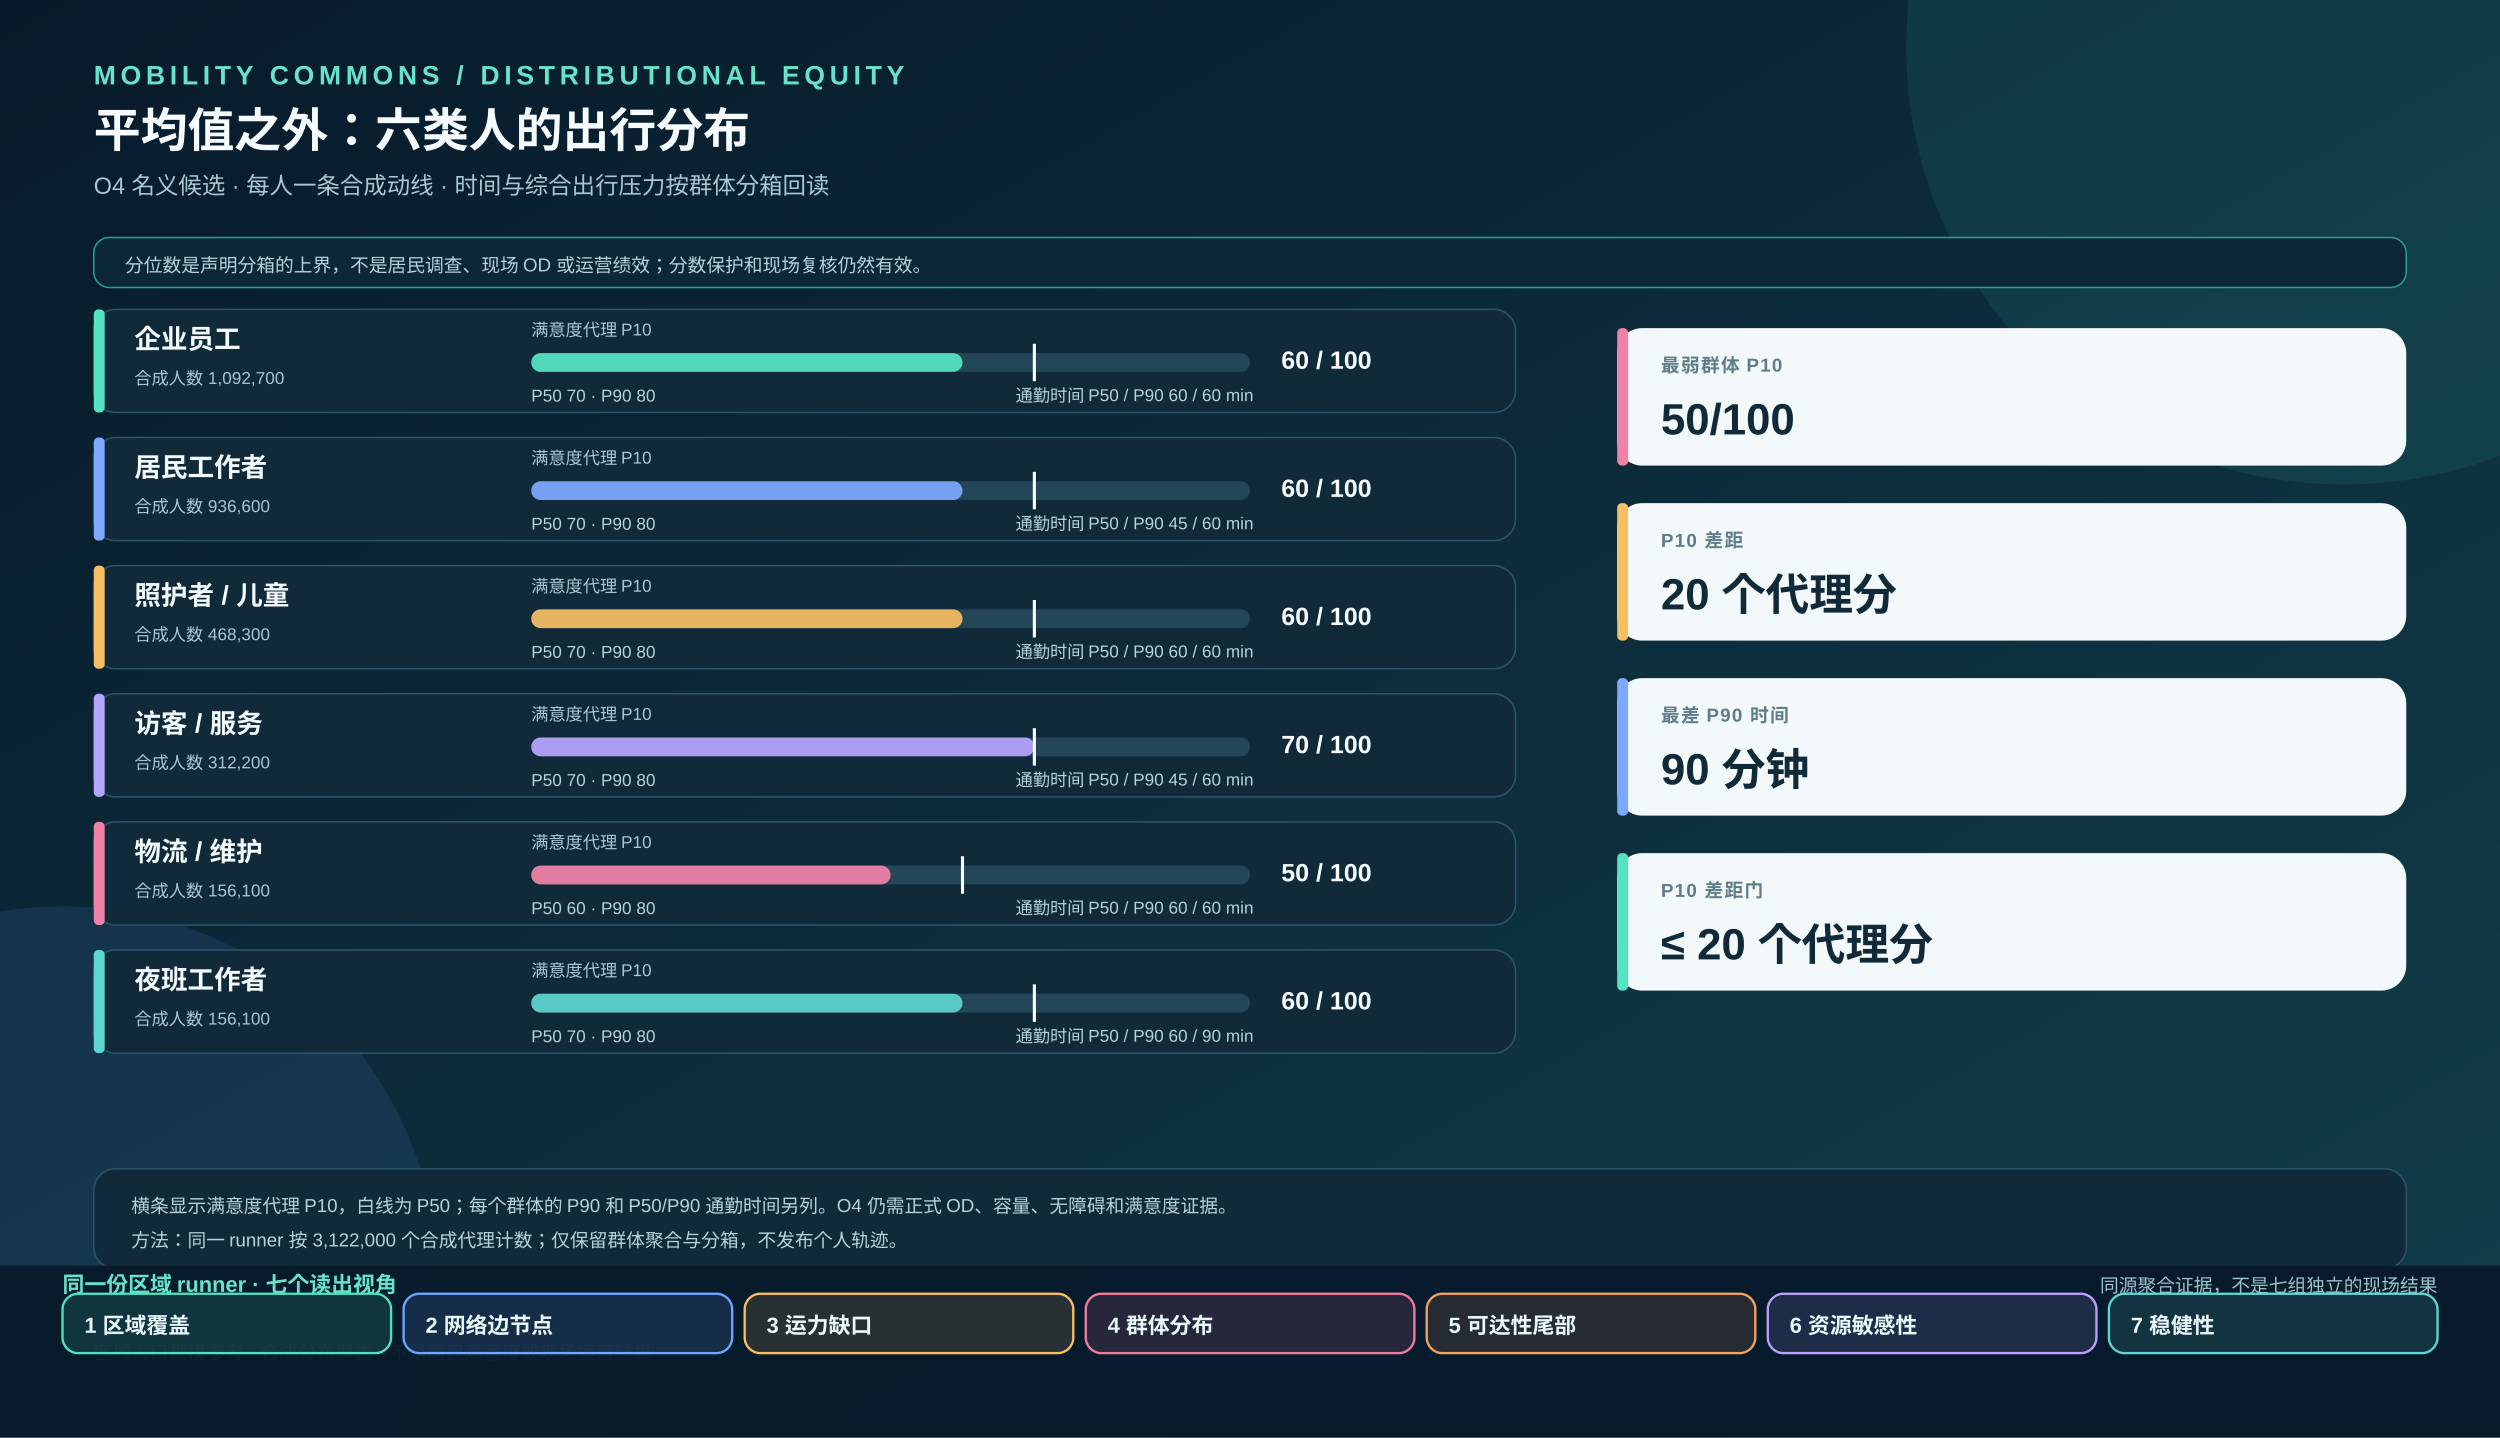
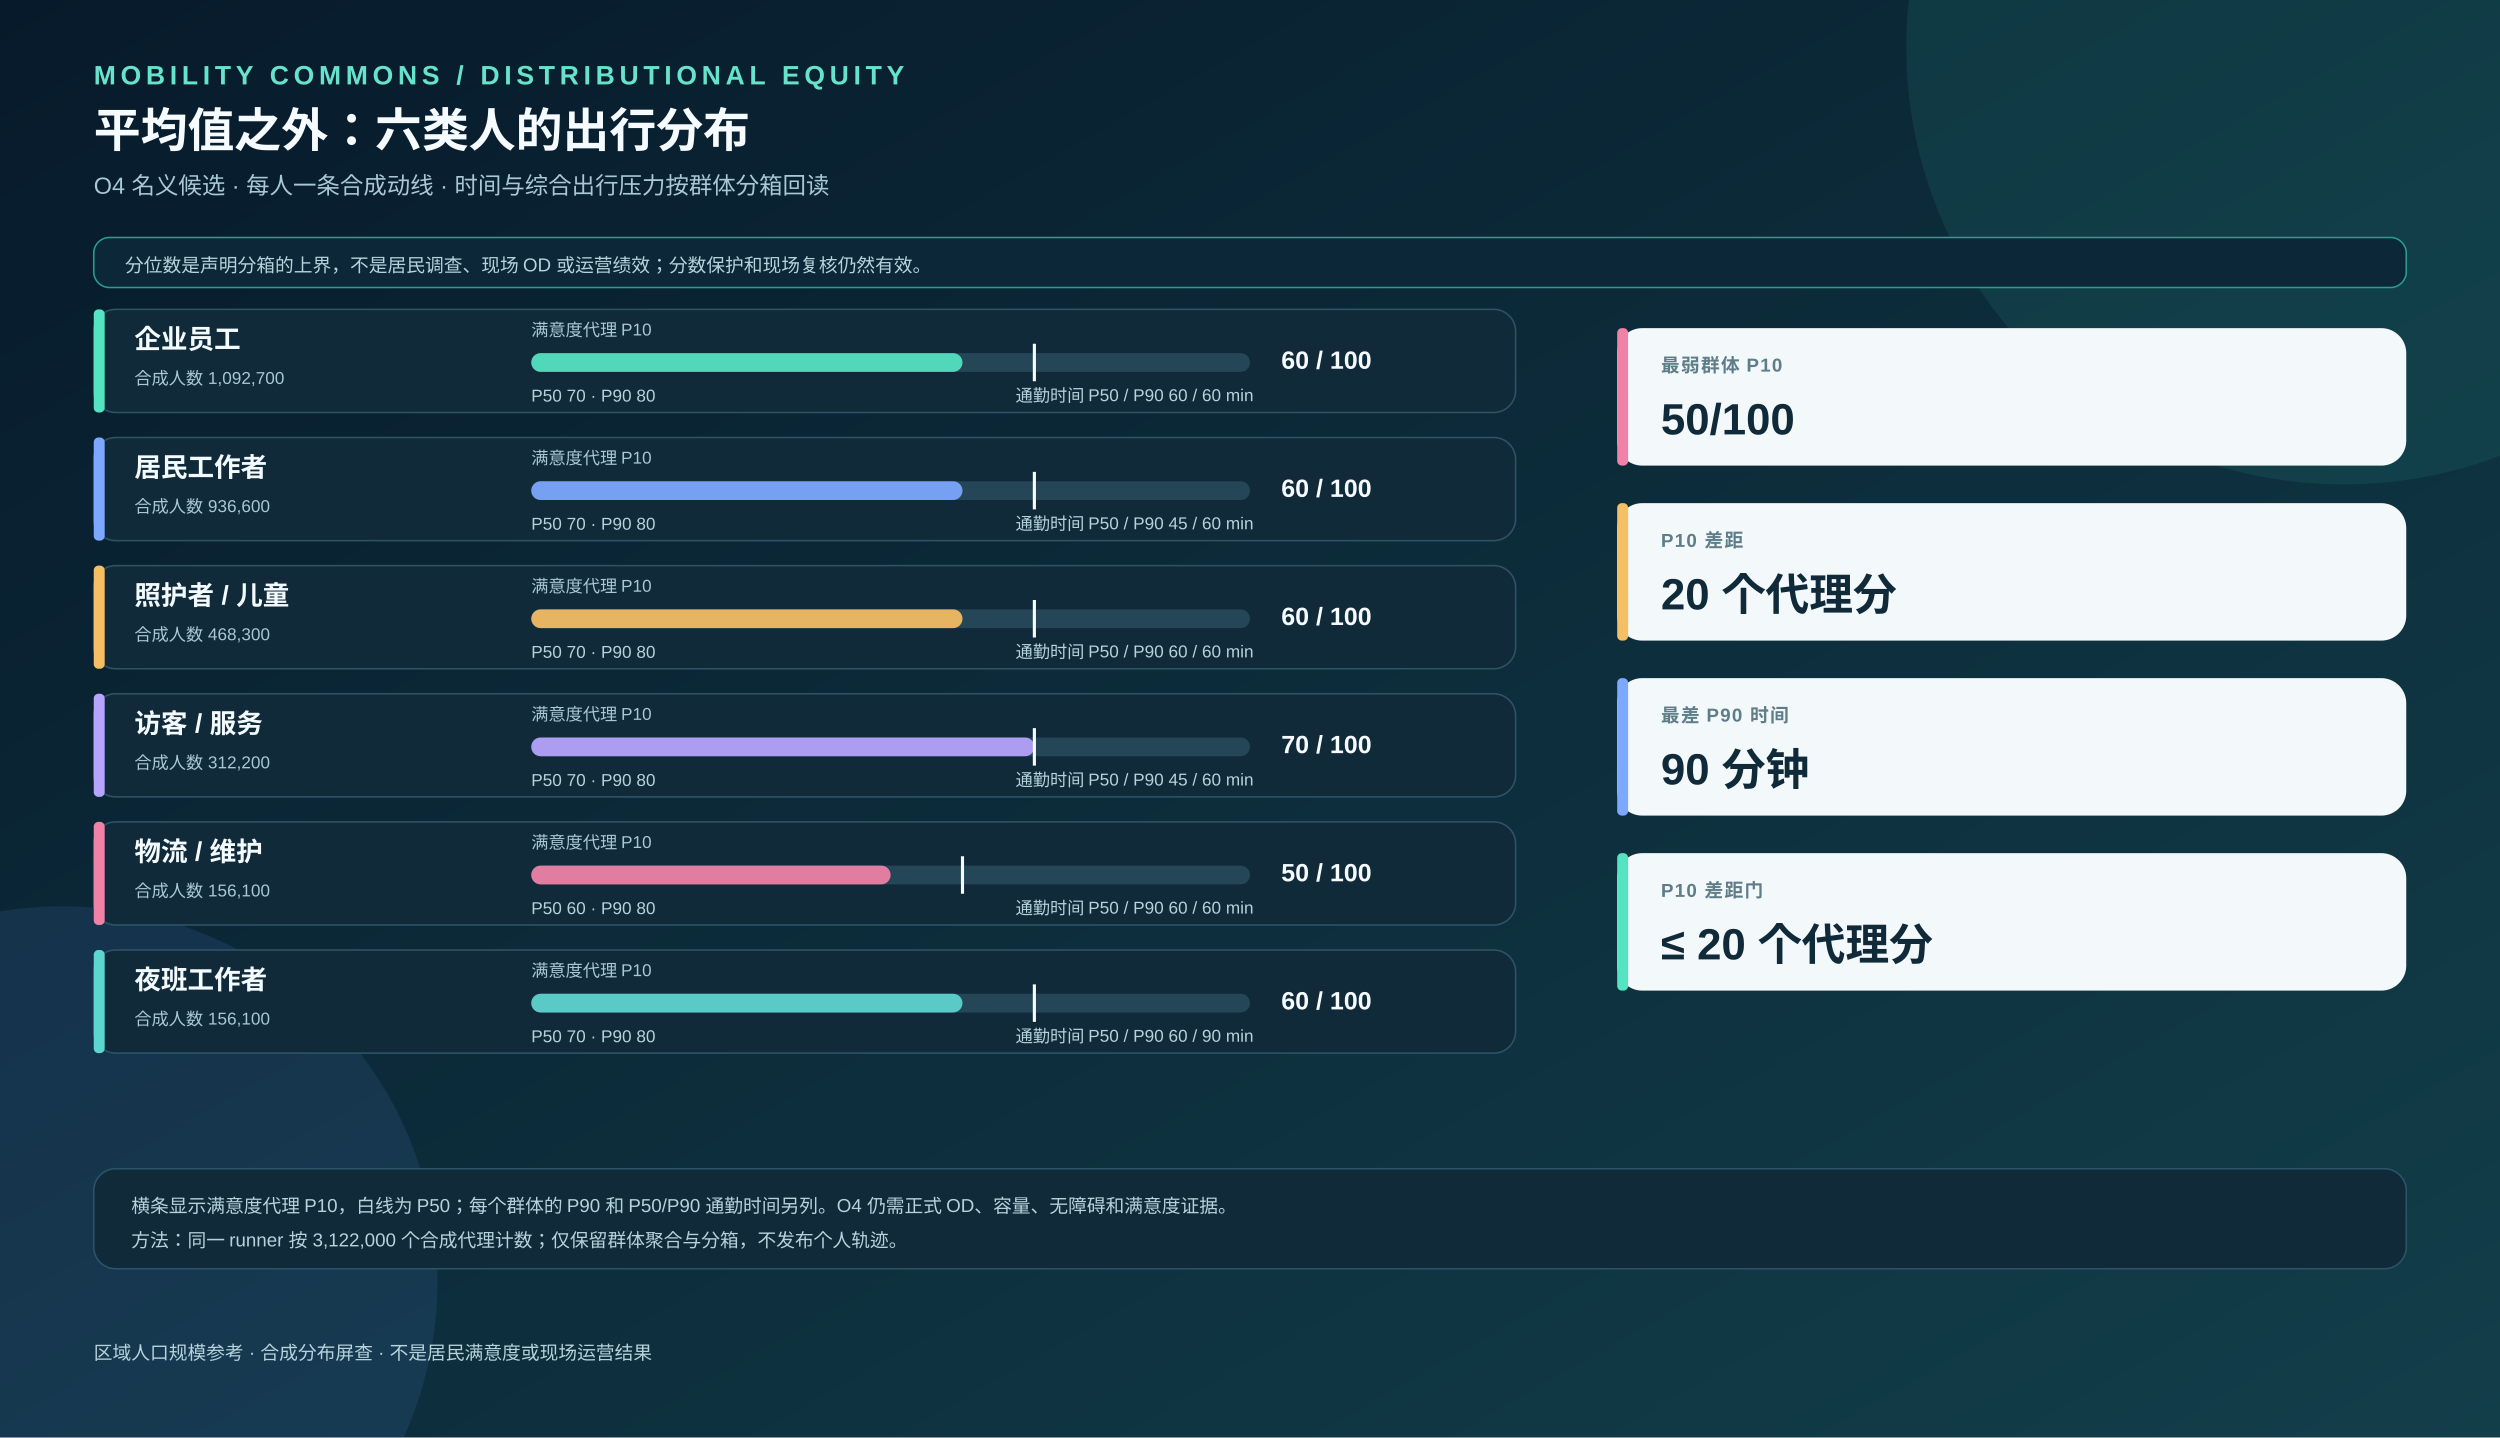
<svg xmlns="http://www.w3.org/2000/svg" width="1600" height="920" viewBox="0 0 1600 920" role="img" aria-labelledby="title desc">
  <defs>
    <linearGradient id="bg" x1="0" y1="0" x2="1" y2="1">
      <stop offset="0" stop-color="#071A2B" />
      <stop offset="1" stop-color="#123E4A" />
    </linearGradient>
    <style>.sans{font-family:PingFang SC,Microsoft YaHei,Arial,sans-serif}.title{font:850 30px PingFang SC,Microsoft YaHei,Arial,sans-serif;fill:#F5FBFF}.sub{font:500 15px PingFang SC,Microsoft YaHei,Arial,sans-serif;fill:#A9C7D4}.group{font:800 17px PingFang SC,Microsoft YaHei,Arial,sans-serif;fill:#F4FBFF}.small{font:500 11px PingFang SC,Microsoft YaHei,Arial,sans-serif;fill:#A9C7D4}.tiny{font:500 11px PingFang SC,Microsoft YaHei,Arial,sans-serif;fill:#B6D3DC}.value{font:850 16px Arial,sans-serif;fill:#F5FBFF}.cardTitle{font:800 12px Arial,PingFang SC,sans-serif;letter-spacing:.8px;fill:#5E7D88}.cardValue{font:850 28px Arial,PingFang SC,sans-serif;fill:#102A3A}.foot{font:500 12px PingFang SC,Microsoft YaHei,Arial,sans-serif;fill:#B6D3DC}</style>
  </defs>
  <rect width="1600" height="920" fill="url(#bg)" />
  <circle cx="1500" cy="30" r="280" fill="#2A9D8F" opacity=".14" />
  <circle cx="40" cy="820" r="240" fill="#5B8DEF" opacity=".12" />
  <text x="60" y="54" class="sans" fill="#66E3CA" font-size="17" font-weight="900" letter-spacing="3">MOBILITY COMMONS / DISTRIBUTIONAL EQUITY</text>
  <text x="60" y="94" class="title">平均值之外：六类人的出行分布</text>
  <text x="60" y="124" class="sub">O4 名义候选 · 每人一条合成动线 · 时间与综合出行压力按群体分箱回读</text>
  <rect x="60" y="152" width="1480" height="32" rx="10" fill="#0B2738" stroke="#2A9D8F" />
  <text x="80" y="174" class="foot">分位数是声明分箱的上界，不是居民调查、现场 OD 或运营绩效；分数保护和现场复核仍然有效。</text>
  <g>
    <rect x="60" y="198" width="910" height="66" rx="14" fill="#102A3A" stroke="#2D5366" />
    <rect x="60" y="198" width="7" height="66" rx="3" fill="#55E4C1" />
    <text x="86" y="223" class="group">企业员工</text>
    <text x="86" y="246" class="small">合成人数 1,092,700</text>
    <text x="340" y="215" class="small">满意度代理 P10</text>
    <rect x="340" y="226" width="460" height="12" rx="6" fill="#244657" />
    <rect x="340" y="226" width="276" height="12" rx="6" fill="#55E4C1" opacity=".92" />
    <line x1="662" y1="220" x2="662" y2="244" stroke="#F5FBFF" stroke-width="2" />
    <text x="820" y="236" class="value">60 / 100</text>
    <text x="340" y="257" class="tiny">P50 70 · P90 80</text>
    <text x="650" y="257" class="tiny">通勤时间 P50 / P90 60 / 60 min</text>
  </g>
  <g>
    <rect x="60" y="280" width="910" height="66" rx="14" fill="#102A3A" stroke="#2D5366" />
    <rect x="60" y="280" width="7" height="66" rx="3" fill="#7DA8FF" />
    <text x="86" y="305" class="group">居民工作者</text>
    <text x="86" y="328" class="small">合成人数 936,600</text>
    <text x="340" y="297" class="small">满意度代理 P10</text>
    <rect x="340" y="308" width="460" height="12" rx="6" fill="#244657" />
    <rect x="340" y="308" width="276" height="12" rx="6" fill="#7DA8FF" opacity=".92" />
    <line x1="662" y1="302" x2="662" y2="326" stroke="#F5FBFF" stroke-width="2" />
    <text x="820" y="318" class="value">60 / 100</text>
    <text x="340" y="339" class="tiny">P50 70 · P90 80</text>
    <text x="650" y="339" class="tiny">通勤时间 P50 / P90 45 / 60 min</text>
  </g>
  <g>
    <rect x="60" y="362" width="910" height="66" rx="14" fill="#102A3A" stroke="#2D5366" />
    <rect x="60" y="362" width="7" height="66" rx="3" fill="#F7BF63" />
    <text x="86" y="387" class="group">照护者 / 儿童</text>
    <text x="86" y="410" class="small">合成人数 468,300</text>
    <text x="340" y="379" class="small">满意度代理 P10</text>
    <rect x="340" y="390" width="460" height="12" rx="6" fill="#244657" />
    <rect x="340" y="390" width="276" height="12" rx="6" fill="#F7BF63" opacity=".92" />
    <line x1="662" y1="384" x2="662" y2="408" stroke="#F5FBFF" stroke-width="2" />
    <text x="820" y="400" class="value">60 / 100</text>
    <text x="340" y="421" class="tiny">P50 70 · P90 80</text>
    <text x="650" y="421" class="tiny">通勤时间 P50 / P90 60 / 60 min</text>
  </g>
  <g>
    <rect x="60" y="444" width="910" height="66" rx="14" fill="#102A3A" stroke="#2D5366" />
    <rect x="60" y="444" width="7" height="66" rx="3" fill="#B7A4FF" />
    <text x="86" y="469" class="group">访客 / 服务</text>
    <text x="86" y="492" class="small">合成人数 312,200</text>
    <text x="340" y="461" class="small">满意度代理 P10</text>
    <rect x="340" y="472" width="460" height="12" rx="6" fill="#244657" />
    <rect x="340" y="472" width="322" height="12" rx="6" fill="#B7A4FF" opacity=".92" />
    <line x1="662" y1="466" x2="662" y2="490" stroke="#F5FBFF" stroke-width="2" />
    <text x="820" y="482" class="value">70 / 100</text>
    <text x="340" y="503" class="tiny">P50 70 · P90 80</text>
    <text x="650" y="503" class="tiny">通勤时间 P50 / P90 45 / 60 min</text>
  </g>
  <g>
    <rect x="60" y="526" width="910" height="66" rx="14" fill="#102A3A" stroke="#2D5366" />
    <rect x="60" y="526" width="7" height="66" rx="3" fill="#F082A7" />
    <text x="86" y="551" class="group">物流 / 维护</text>
    <text x="86" y="574" class="small">合成人数 156,100</text>
    <text x="340" y="543" class="small">满意度代理 P10</text>
    <rect x="340" y="554" width="460" height="12" rx="6" fill="#244657" />
    <rect x="340" y="554" width="230" height="12" rx="6" fill="#F082A7" opacity=".92" />
    <line x1="616" y1="548" x2="616" y2="572" stroke="#F5FBFF" stroke-width="2" />
    <text x="820" y="564" class="value">50 / 100</text>
    <text x="340" y="585" class="tiny">P50 60 · P90 80</text>
    <text x="650" y="585" class="tiny">通勤时间 P50 / P90 60 / 60 min</text>
  </g>
  <g>
    <rect x="60" y="608" width="910" height="66" rx="14" fill="#102A3A" stroke="#2D5366" />
    <rect x="60" y="608" width="7" height="66" rx="3" fill="#5ED6D0" />
    <text x="86" y="633" class="group">夜班工作者</text>
    <text x="86" y="656" class="small">合成人数 156,100</text>
    <text x="340" y="625" class="small">满意度代理 P10</text>
    <rect x="340" y="636" width="460" height="12" rx="6" fill="#244657" />
    <rect x="340" y="636" width="276" height="12" rx="6" fill="#5ED6D0" opacity=".92" />
    <line x1="662" y1="630" x2="662" y2="654" stroke="#F5FBFF" stroke-width="2" />
    <text x="820" y="646" class="value">60 / 100</text>
    <text x="340" y="667" class="tiny">P50 70 · P90 80</text>
    <text x="650" y="667" class="tiny">通勤时间 P50 / P90 60 / 90 min</text>
  </g>
  <g>
    <rect x="1035" y="210" width="505" height="88" rx="16" fill="#F3F8FA" />
    <rect x="1035" y="210" width="7" height="88" rx="3" fill="#F082A7" />
    <text x="1063" y="238" class="cardTitle">最弱群体 P10</text>
    <text x="1063" y="278" class="cardValue">50/100</text>
  </g>
  <g>
    <rect x="1035" y="322" width="505" height="88" rx="16" fill="#F3F8FA" />
    <rect x="1035" y="322" width="7" height="88" rx="3" fill="#F7BF63" />
    <text x="1063" y="350" class="cardTitle">P10 差距</text>
    <text x="1063" y="390" class="cardValue">20 个代理分</text>
  </g>
  <g>
    <rect x="1035" y="434" width="505" height="88" rx="16" fill="#F3F8FA" />
    <rect x="1035" y="434" width="7" height="88" rx="3" fill="#7DA8FF" />
    <text x="1063" y="462" class="cardTitle">最差 P90 时间</text>
    <text x="1063" y="502" class="cardValue">90 分钟</text>
  </g>
  <g>
    <rect x="1035" y="546" width="505" height="88" rx="16" fill="#F3F8FA" />
    <rect x="1035" y="546" width="7" height="88" rx="3" fill="#55E4C1" />
    <text x="1063" y="574" class="cardTitle">P10 差距门</text>
    <text x="1063" y="614" class="cardValue">≤ 20 个代理分</text>
  </g>
  <rect x="60" y="748" width="1480" height="64" rx="14" fill="#102A3A" stroke="#2D5366" />
  <text x="84" y="776" class="foot">横条显示满意度代理 P10，白线为 P50；每个群体的 P90 和 P50/P90 通勤时间另列。O4 仍需正式 OD、容量、无障碍和满意度证据。</text>
  <text x="84" y="798" class="foot">方法：同一 runner 按 3,122,000 个合成代理计数；仅保留群体聚合与分箱，不发布个人轨迹。</text>
  <text x="60" y="870" class="foot">区域人口规模参考 · 合成分布屏查 · 不是居民满意度或现场运营结果</text>
-   <g id="evidence-chain-ribbon">
-     <rect x="0" y="810" width="1600" height="110" fill="#071A2B" opacity=".96" />
-     <text x="40" y="827" font-family="Arial,sans-serif" font-size="14" font-weight="800" fill="#66E3CA">同一份区域 runner · 七个读出视角</text>
-     <text x="1560" y="827" text-anchor="end" font-family="Arial,sans-serif" font-size="12" fill="#9FC0CF">同源聚合证据，不是七组独立的现场结果</text>
-     <rect x="40.0" y="828" width="210.3" height="38" rx="10" fill="#4DE1BF22" stroke="#4DE1BF" stroke-width="1.5" />
-     <text x="54.0" y="853" font-family="Arial,sans-serif" font-size="14" font-weight="800" fill="#E8F8FA">1  区域覆盖</text>
-     <rect x="258.3" y="828" width="210.3" height="38" rx="10" fill="#6EA5FF22" stroke="#6EA5FF" stroke-width="1.5" />
-     <text x="272.3" y="853" font-family="Arial,sans-serif" font-size="14" font-weight="800" fill="#E8F8FA">2  网络边节点</text>
-     <rect x="476.6" y="828" width="210.3" height="38" rx="10" fill="#F7BF6322" stroke="#F7BF63" stroke-width="1.5" />
-     <text x="490.6" y="853" font-family="Arial,sans-serif" font-size="14" font-weight="800" fill="#E8F8FA">3  运力缺口</text>
-     <rect x="694.9" y="828" width="210.3" height="38" rx="10" fill="#F07D9E22" stroke="#F07D9E" stroke-width="1.5" />
-     <text x="708.9" y="853" font-family="Arial,sans-serif" font-size="14" font-weight="800" fill="#E8F8FA">4  群体分布</text>
-     <rect x="913.1" y="828" width="210.3" height="38" rx="10" fill="#F4A26122" stroke="#F4A261" stroke-width="1.5" />
-     <text x="927.1" y="853" font-family="Arial,sans-serif" font-size="14" font-weight="800" fill="#E8F8FA">5  可达性尾部</text>
-     <rect x="1131.4" y="828" width="210.3" height="38" rx="10" fill="#B8A1FF22" stroke="#B8A1FF" stroke-width="1.5" />
-     <text x="1145.4" y="853" font-family="Arial,sans-serif" font-size="14" font-weight="800" fill="#E8F8FA">6  资源敏感性</text>
-     <rect x="1349.7" y="828" width="210.3" height="38" rx="10" fill="#5ED6D022" stroke="#5ED6D0" stroke-width="1.5" />
-     <text x="1363.7" y="853" font-family="Arial,sans-serif" font-size="14" font-weight="800" fill="#E8F8FA">7  稳健性</text>
-   </g>
</svg>
